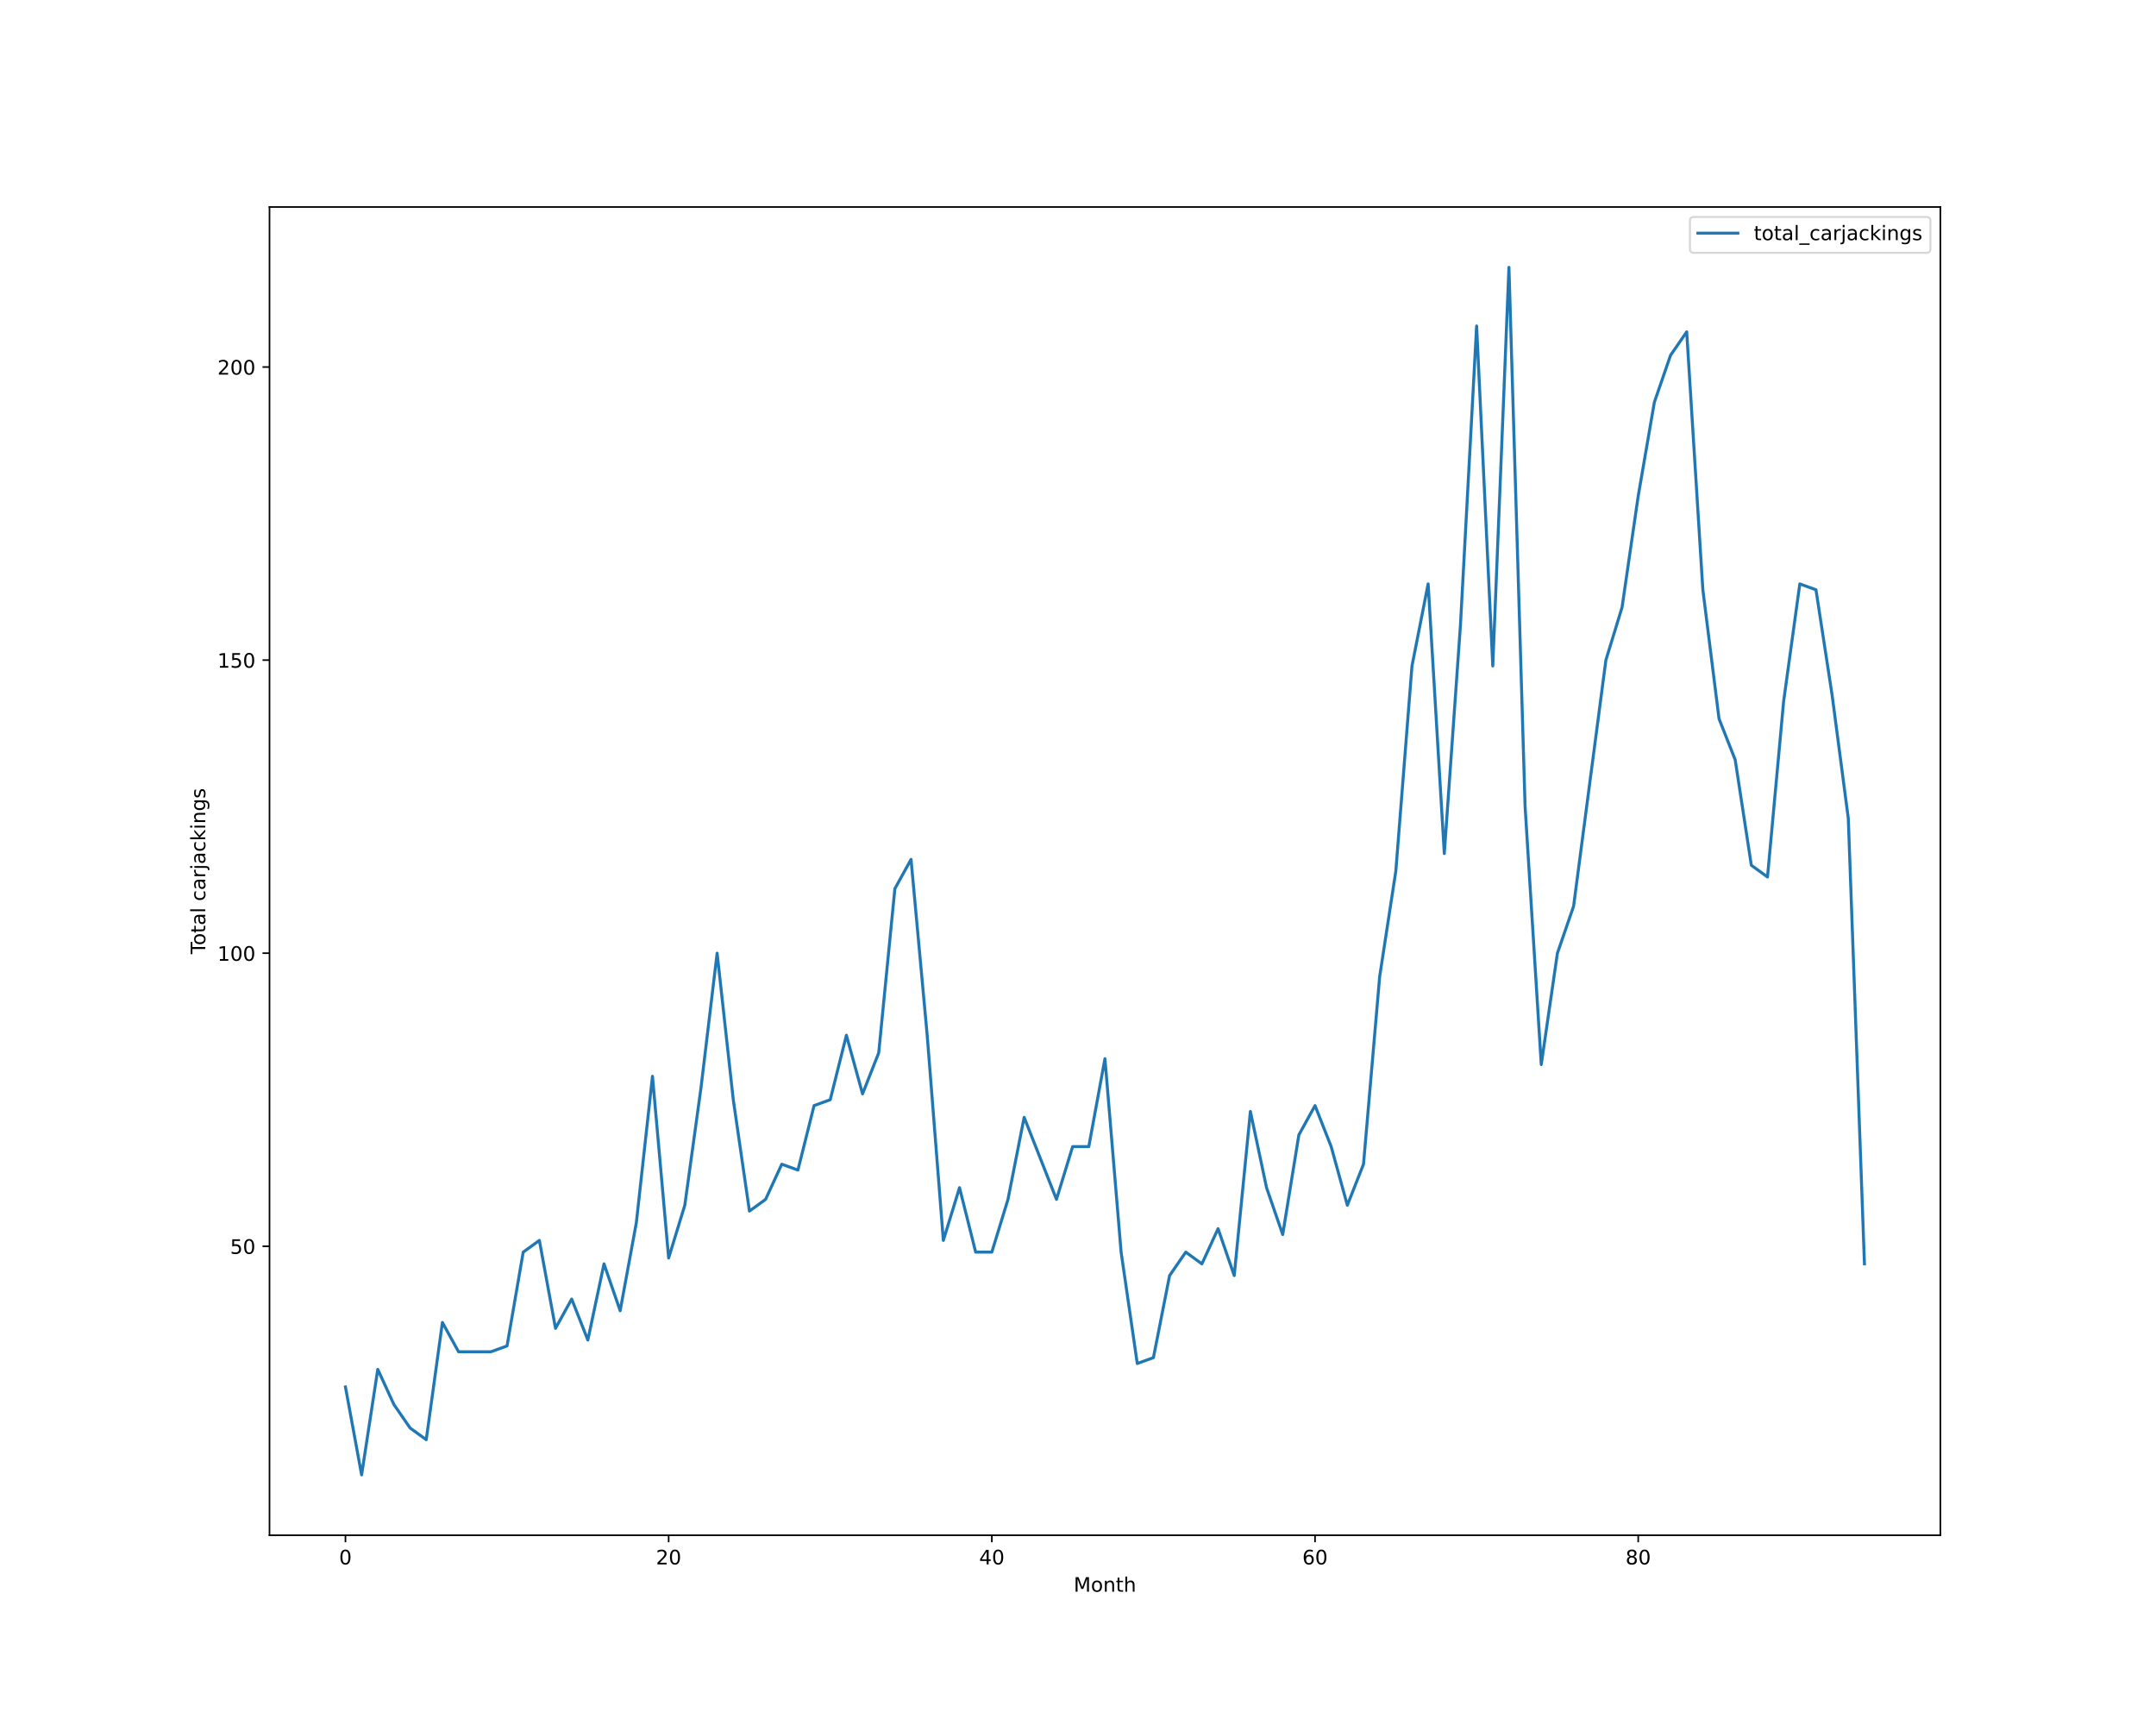
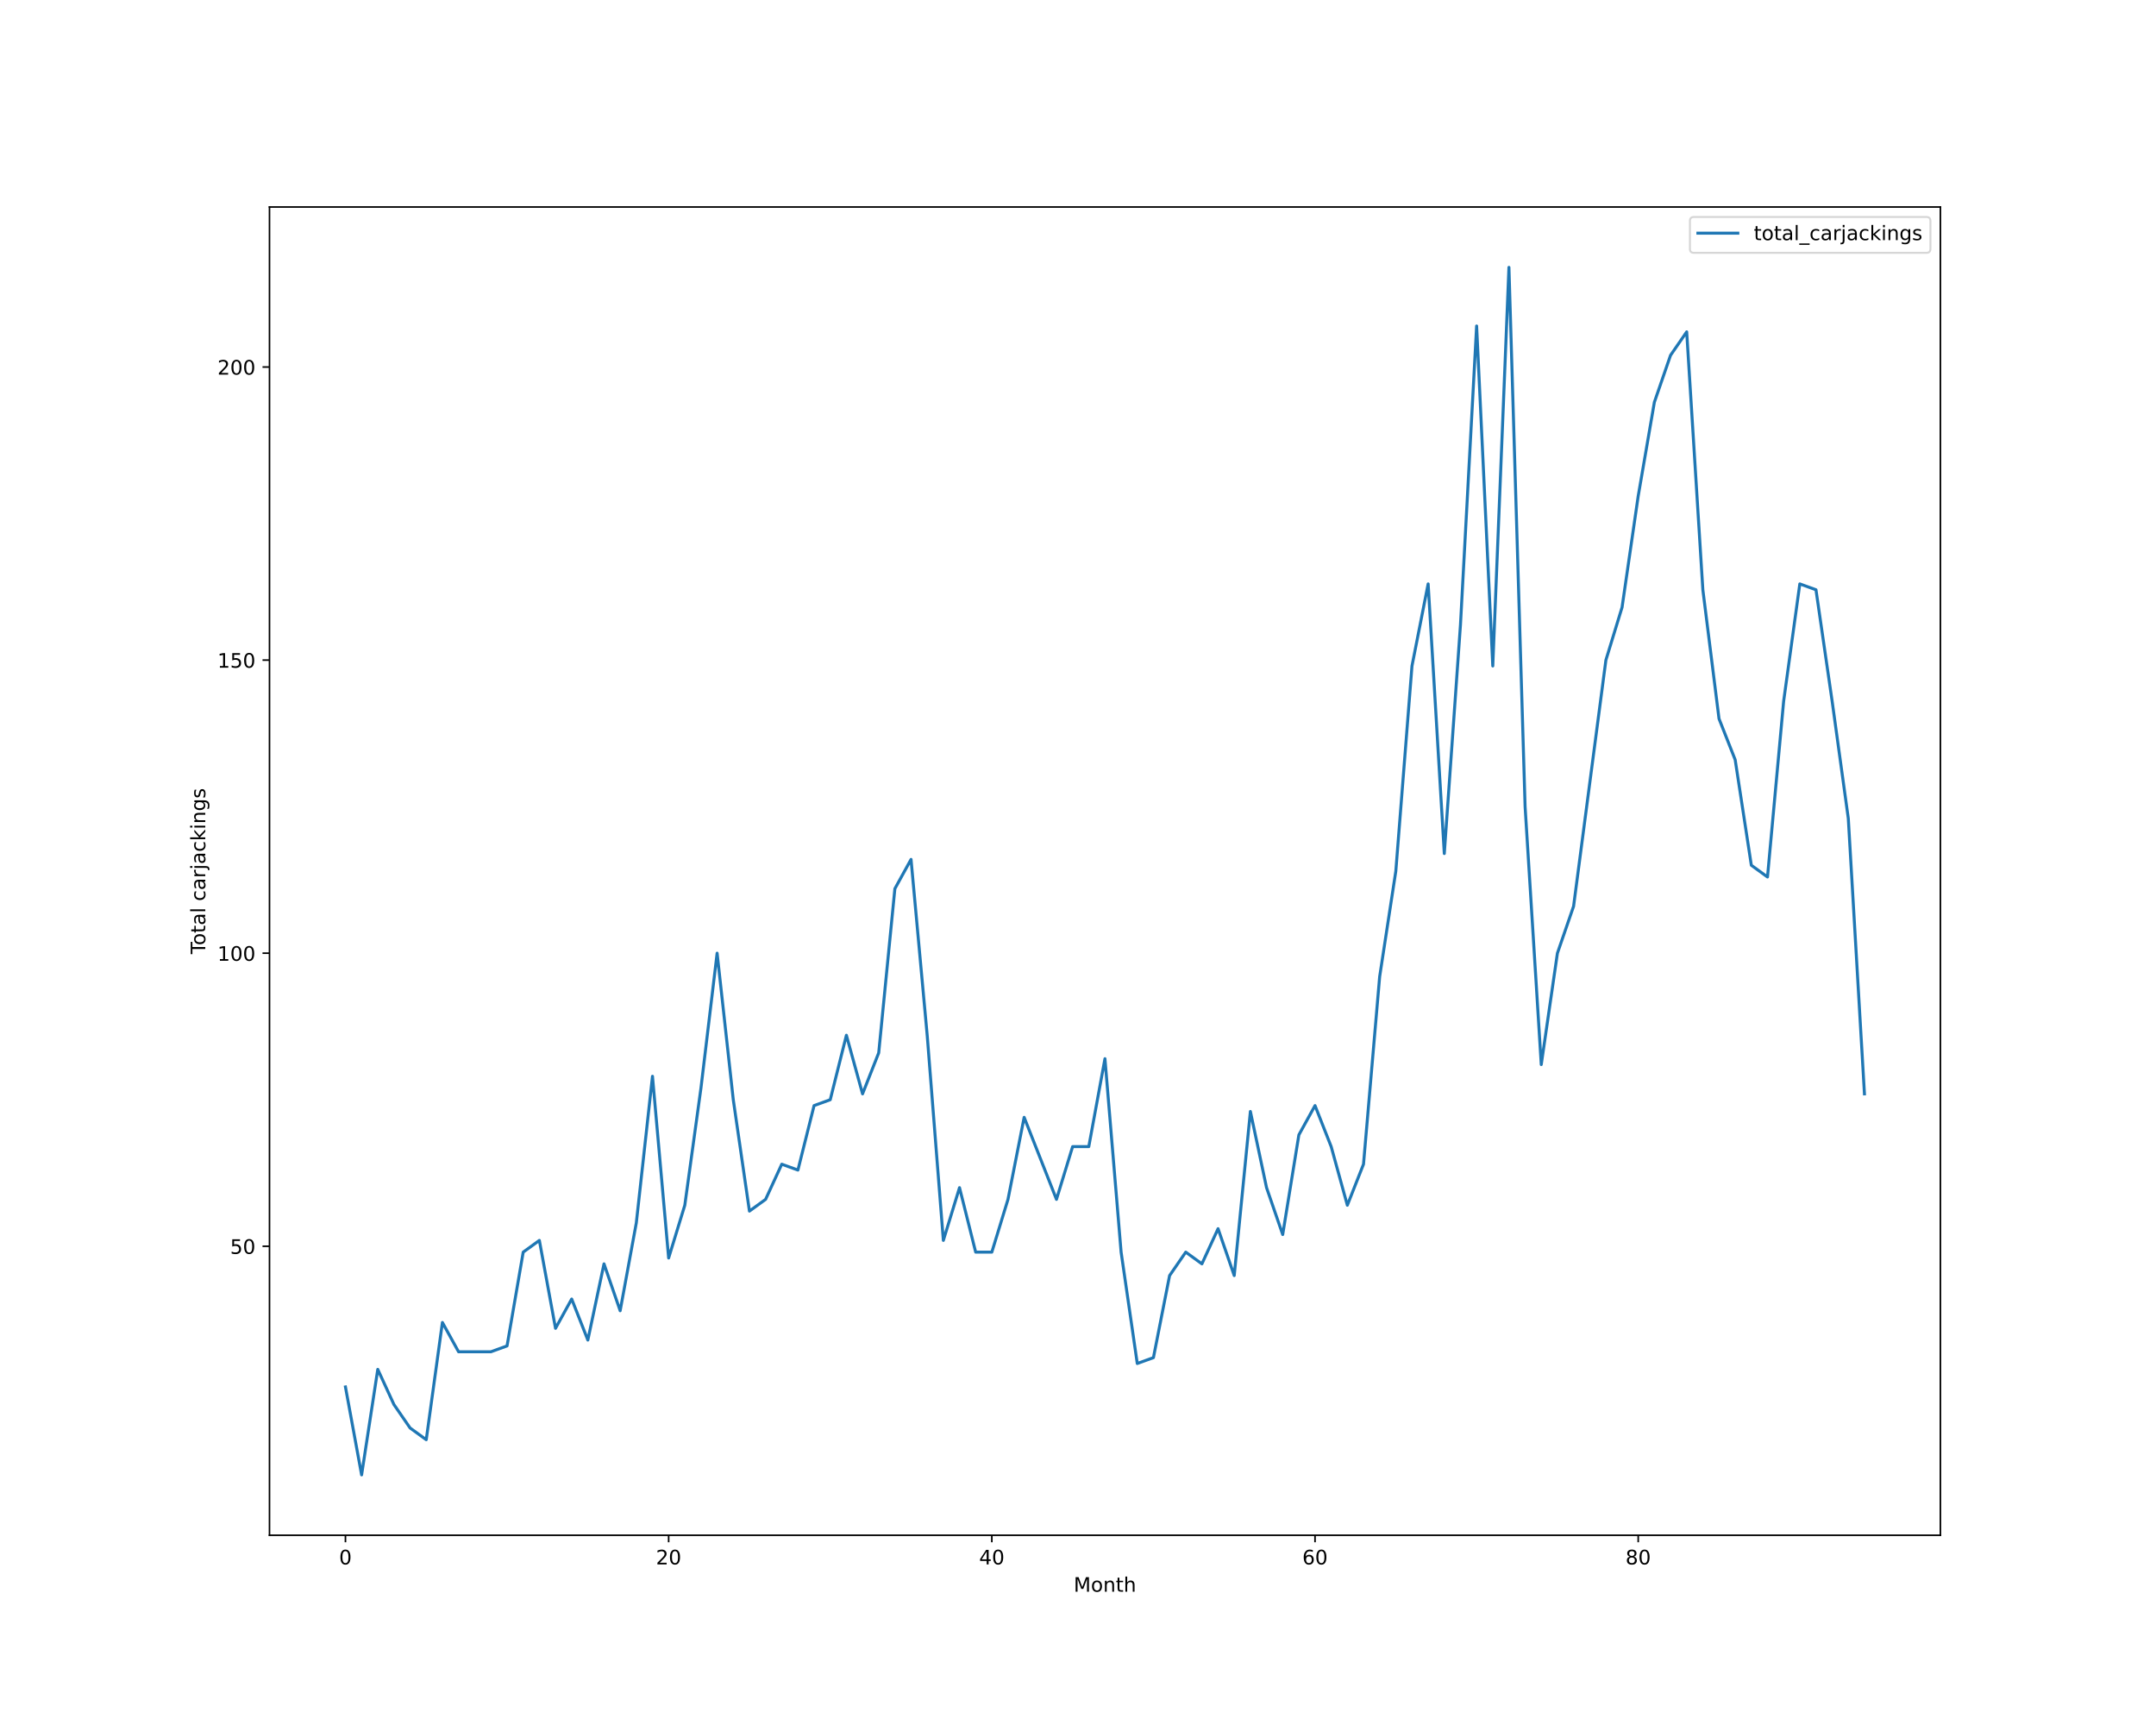
<svg xmlns="http://www.w3.org/2000/svg" xmlns:xlink="http://www.w3.org/1999/xlink" height="864pt" version="1.1" viewBox="0 0 1080 864" width="1080pt">
  <defs>
    <style type="text/css">*{stroke-linecap:butt;stroke-linejoin:round;}</style>
  </defs>
  <g id="figure_1">
    <g id="patch_1">
      <path d="M 0 864  L 1080 864  L 1080 0  L 0 0  z " style="fill:#ffffff;" />
    </g>
    <g id="axes_1">
      <g id="patch_2">
        <path d="M 135 768.96  L 972 768.96  L 972 103.68  L 135 103.68  z " style="fill:#ffffff;" />
      </g>
      <g id="matplotlib.axis_1">
        <g id="xtick_1">
          <g id="line2d_1">
            <defs>
-               <path d="M 0 0  L 0 3.5  " id="m267394091b" style="stroke:#000000;stroke-width:0.8;" />
-             </defs>
-             <g>
-               <use style="stroke:#000000;stroke-width:0.8;" x="173.045" xlink:href="#m267394091b" y="768.96" />
+               <path d="M 0 0  L 0 3.5  " id="m8b12ca66f3" style="stroke:#000000;stroke-width:0.8;" />
+             </defs>
+             <g>
+               <use style="stroke:#000000;stroke-width:0.8;" x="173.045" xlink:href="#m8b12ca66f3" y="768.96" />
            </g>
          </g>
          <g id="text_1">
            <g transform="translate(169.8642 783.5584)scale(0.1 -0.1)">
              <defs>
                <path d="M 2034 4250  Q 1547 4250 1301 3770  Q 1056 3291 1056 2328  Q 1056 1369 1301 889  Q 1547 409 2034 409  Q 2525 409 2770 889  Q 3016 1369 3016 2328  Q 3016 3291 2770 3770  Q 2525 4250 2034 4250  z M 2034 4750  Q 2819 4750 3233 4129  Q 3647 3509 3647 2328  Q 3647 1150 3233 529  Q 2819 -91 2034 -91  Q 1250 -91 836 529  Q 422 1150 422 2328  Q 422 3509 836 4129  Q 1250 4750 2034 4750  z " id="DejaVuSans-30" transform="scale(0.015625)" />
              </defs>
              <use xlink:href="#DejaVuSans-30" />
            </g>
          </g>
        </g>
        <g id="xtick_2">
          <g id="line2d_2">
            <g>
-               <use style="stroke:#000000;stroke-width:0.8;" x="334.941" xlink:href="#m267394091b" y="768.96" />
+               <use style="stroke:#000000;stroke-width:0.8;" x="334.941" xlink:href="#m8b12ca66f3" y="768.96" />
            </g>
          </g>
          <g id="text_2">
            <g transform="translate(328.5785 783.5584)scale(0.1 -0.1)">
              <defs>
                <path d="M 1228 531  L 3431 531  L 3431 0  L 469 0  L 469 531  Q 828 903 1448 1529  Q 2069 2156 2228 2338  Q 2531 2678 2651 2914  Q 2772 3150 2772 3378  Q 2772 3750 2511 3984  Q 2250 4219 1831 4219  Q 1534 4219 1204 4116  Q 875 4013 500 3803  L 500 4441  Q 881 4594 1212 4672  Q 1544 4750 1819 4750  Q 2544 4750 2975 4387  Q 3406 4025 3406 3419  Q 3406 3131 3298 2873  Q 3191 2616 2906 2266  Q 2828 2175 2409 1742  Q 1991 1309 1228 531  z " id="DejaVuSans-32" transform="scale(0.015625)" />
              </defs>
              <use xlink:href="#DejaVuSans-32" />
              <use x="63.623" xlink:href="#DejaVuSans-30" />
            </g>
          </g>
        </g>
        <g id="xtick_3">
          <g id="line2d_3">
            <g>
-               <use style="stroke:#000000;stroke-width:0.8;" x="496.837" xlink:href="#m267394091b" y="768.96" />
+               <use style="stroke:#000000;stroke-width:0.8;" x="496.837" xlink:href="#m8b12ca66f3" y="768.96" />
            </g>
          </g>
          <g id="text_3">
            <g transform="translate(490.4741 783.5584)scale(0.1 -0.1)">
              <defs>
                <path d="M 2419 4116  L 825 1625  L 2419 1625  L 2419 4116  z M 2253 4666  L 3047 4666  L 3047 1625  L 3713 1625  L 3713 1100  L 3047 1100  L 3047 0  L 2419 0  L 2419 1100  L 313 1100  L 313 1709  L 2253 4666  z " id="DejaVuSans-34" transform="scale(0.015625)" />
              </defs>
              <use xlink:href="#DejaVuSans-34" />
              <use x="63.623" xlink:href="#DejaVuSans-30" />
            </g>
          </g>
        </g>
        <g id="xtick_4">
          <g id="line2d_4">
            <g>
-               <use style="stroke:#000000;stroke-width:0.8;" x="658.732" xlink:href="#m267394091b" y="768.96" />
+               <use style="stroke:#000000;stroke-width:0.8;" x="658.732" xlink:href="#m8b12ca66f3" y="768.96" />
            </g>
          </g>
          <g id="text_4">
            <g transform="translate(652.3696 783.5584)scale(0.1 -0.1)">
              <defs>
                <path d="M 2113 2584  Q 1688 2584 1439 2293  Q 1191 2003 1191 1497  Q 1191 994 1439 701  Q 1688 409 2113 409  Q 2538 409 2786 701  Q 3034 994 3034 1497  Q 3034 2003 2786 2293  Q 2538 2584 2113 2584  z M 3366 4563  L 3366 3988  Q 3128 4100 2886 4159  Q 2644 4219 2406 4219  Q 1781 4219 1451 3797  Q 1122 3375 1075 2522  Q 1259 2794 1537 2939  Q 1816 3084 2150 3084  Q 2853 3084 3261 2657  Q 3669 2231 3669 1497  Q 3669 778 3244 343  Q 2819 -91 2113 -91  Q 1303 -91 875 529  Q 447 1150 447 2328  Q 447 3434 972 4092  Q 1497 4750 2381 4750  Q 2619 4750 2861 4703  Q 3103 4656 3366 4563  z " id="DejaVuSans-36" transform="scale(0.015625)" />
              </defs>
              <use xlink:href="#DejaVuSans-36" />
              <use x="63.623" xlink:href="#DejaVuSans-30" />
            </g>
          </g>
        </g>
        <g id="xtick_5">
          <g id="line2d_5">
            <g>
-               <use style="stroke:#000000;stroke-width:0.8;" x="820.628" xlink:href="#m267394091b" y="768.96" />
+               <use style="stroke:#000000;stroke-width:0.8;" x="820.628" xlink:href="#m8b12ca66f3" y="768.96" />
            </g>
          </g>
          <g id="text_5">
            <g transform="translate(814.2652 783.5584)scale(0.1 -0.1)">
              <defs>
                <path d="M 2034 2216  Q 1584 2216 1326 1975  Q 1069 1734 1069 1313  Q 1069 891 1326 650  Q 1584 409 2034 409  Q 2484 409 2743 651  Q 3003 894 3003 1313  Q 3003 1734 2745 1975  Q 2488 2216 2034 2216  z M 1403 2484  Q 997 2584 770 2862  Q 544 3141 544 3541  Q 544 4100 942 4425  Q 1341 4750 2034 4750  Q 2731 4750 3128 4425  Q 3525 4100 3525 3541  Q 3525 3141 3298 2862  Q 3072 2584 2669 2484  Q 3125 2378 3379 2068  Q 3634 1759 3634 1313  Q 3634 634 3220 271  Q 2806 -91 2034 -91  Q 1263 -91 848 271  Q 434 634 434 1313  Q 434 1759 690 2068  Q 947 2378 1403 2484  z M 1172 3481  Q 1172 3119 1398 2916  Q 1625 2713 2034 2713  Q 2441 2713 2670 2916  Q 2900 3119 2900 3481  Q 2900 3844 2670 4047  Q 2441 4250 2034 4250  Q 1625 4250 1398 4047  Q 1172 3844 1172 3481  z " id="DejaVuSans-38" transform="scale(0.015625)" />
              </defs>
              <use xlink:href="#DejaVuSans-38" />
              <use x="63.623" xlink:href="#DejaVuSans-30" />
            </g>
          </g>
        </g>
        <g id="text_6">
          <g transform="translate(537.8289 797.2366)scale(0.1 -0.1)">
            <defs>
              <path d="M 628 4666  L 1569 4666  L 2759 1491  L 3956 4666  L 4897 4666  L 4897 0  L 4281 0  L 4281 4097  L 3078 897  L 2444 897  L 1241 4097  L 1241 0  L 628 0  L 628 4666  z " id="DejaVuSans-4d" transform="scale(0.015625)" />
              <path d="M 1959 3097  Q 1497 3097 1228 2736  Q 959 2375 959 1747  Q 959 1119 1226 758  Q 1494 397 1959 397  Q 2419 397 2687 759  Q 2956 1122 2956 1747  Q 2956 2369 2687 2733  Q 2419 3097 1959 3097  z M 1959 3584  Q 2709 3584 3137 3096  Q 3566 2609 3566 1747  Q 3566 888 3137 398  Q 2709 -91 1959 -91  Q 1206 -91 779 398  Q 353 888 353 1747  Q 353 2609 779 3096  Q 1206 3584 1959 3584  z " id="DejaVuSans-6f" transform="scale(0.015625)" />
              <path d="M 3513 2113  L 3513 0  L 2938 0  L 2938 2094  Q 2938 2591 2744 2837  Q 2550 3084 2163 3084  Q 1697 3084 1428 2787  Q 1159 2491 1159 1978  L 1159 0  L 581 0  L 581 3500  L 1159 3500  L 1159 2956  Q 1366 3272 1645 3428  Q 1925 3584 2291 3584  Q 2894 3584 3203 3211  Q 3513 2838 3513 2113  z " id="DejaVuSans-6e" transform="scale(0.015625)" />
              <path d="M 1172 4494  L 1172 3500  L 2356 3500  L 2356 3053  L 1172 3053  L 1172 1153  Q 1172 725 1289 603  Q 1406 481 1766 481  L 2356 481  L 2356 0  L 1766 0  Q 1100 0 847 248  Q 594 497 594 1153  L 594 3053  L 172 3053  L 172 3500  L 594 3500  L 594 4494  L 1172 4494  z " id="DejaVuSans-74" transform="scale(0.015625)" />
              <path d="M 3513 2113  L 3513 0  L 2938 0  L 2938 2094  Q 2938 2591 2744 2837  Q 2550 3084 2163 3084  Q 1697 3084 1428 2787  Q 1159 2491 1159 1978  L 1159 0  L 581 0  L 581 4863  L 1159 4863  L 1159 2956  Q 1366 3272 1645 3428  Q 1925 3584 2291 3584  Q 2894 3584 3203 3211  Q 3513 2838 3513 2113  z " id="DejaVuSans-68" transform="scale(0.015625)" />
            </defs>
            <use xlink:href="#DejaVuSans-4d" />
            <use x="86.279" xlink:href="#DejaVuSans-6f" />
            <use x="147.461" xlink:href="#DejaVuSans-6e" />
            <use x="210.84" xlink:href="#DejaVuSans-74" />
            <use x="250.049" xlink:href="#DejaVuSans-68" />
          </g>
        </g>
      </g>
      <g id="matplotlib.axis_2">
        <g id="ytick_1">
          <g id="line2d_6">
            <defs>
-               <path d="M 0 0  L -3.5 0  " id="m0c15907ab1" style="stroke:#000000;stroke-width:0.8;" />
-             </defs>
-             <g>
-               <use style="stroke:#000000;stroke-width:0.8;" x="135" xlink:href="#m0c15907ab1" y="624.219" />
+               <path d="M 0 0  L -3.5 0  " id="m792f80eea8" style="stroke:#000000;stroke-width:0.8;" />
+             </defs>
+             <g>
+               <use style="stroke:#000000;stroke-width:0.8;" x="135" xlink:href="#m792f80eea8" y="624.219" />
            </g>
          </g>
          <g id="text_7">
            <g transform="translate(115.275 628.0182)scale(0.1 -0.1)">
              <defs>
                <path d="M 691 4666  L 3169 4666  L 3169 4134  L 1269 4134  L 1269 2991  Q 1406 3038 1543 3061  Q 1681 3084 1819 3084  Q 2600 3084 3056 2656  Q 3513 2228 3513 1497  Q 3513 744 3044 326  Q 2575 -91 1722 -91  Q 1428 -91 1123 -41  Q 819 9 494 109  L 494 744  Q 775 591 1075 516  Q 1375 441 1709 441  Q 2250 441 2565 725  Q 2881 1009 2881 1497  Q 2881 1984 2565 2268  Q 2250 2553 1709 2553  Q 1456 2553 1204 2497  Q 953 2441 691 2322  L 691 4666  z " id="DejaVuSans-35" transform="scale(0.015625)" />
              </defs>
              <use xlink:href="#DejaVuSans-35" />
              <use x="63.623" xlink:href="#DejaVuSans-30" />
            </g>
          </g>
        </g>
        <g id="ytick_2">
          <g id="line2d_7">
            <g>
-               <use style="stroke:#000000;stroke-width:0.8;" x="135" xlink:href="#m0c15907ab1" y="477.423" />
+               <use style="stroke:#000000;stroke-width:0.8;" x="135" xlink:href="#m792f80eea8" y="477.423" />
            </g>
          </g>
          <g id="text_8">
            <g transform="translate(108.9125 481.2221)scale(0.1 -0.1)">
              <defs>
                <path d="M 794 531  L 1825 531  L 1825 4091  L 703 3866  L 703 4441  L 1819 4666  L 2450 4666  L 2450 531  L 3481 531  L 3481 0  L 794 0  L 794 531  z " id="DejaVuSans-31" transform="scale(0.015625)" />
              </defs>
              <use xlink:href="#DejaVuSans-31" />
              <use x="63.623" xlink:href="#DejaVuSans-30" />
              <use x="127.246" xlink:href="#DejaVuSans-30" />
            </g>
          </g>
        </g>
        <g id="ytick_3">
          <g id="line2d_8">
            <g>
-               <use style="stroke:#000000;stroke-width:0.8;" x="135" xlink:href="#m0c15907ab1" y="330.627" />
+               <use style="stroke:#000000;stroke-width:0.8;" x="135" xlink:href="#m792f80eea8" y="330.627" />
            </g>
          </g>
          <g id="text_9">
            <g transform="translate(108.9125 334.426)scale(0.1 -0.1)">
              <use xlink:href="#DejaVuSans-31" />
              <use x="63.623" xlink:href="#DejaVuSans-35" />
              <use x="127.246" xlink:href="#DejaVuSans-30" />
            </g>
          </g>
        </g>
        <g id="ytick_4">
          <g id="line2d_9">
            <g>
-               <use style="stroke:#000000;stroke-width:0.8;" x="135" xlink:href="#m0c15907ab1" y="183.831" />
+               <use style="stroke:#000000;stroke-width:0.8;" x="135" xlink:href="#m792f80eea8" y="183.831" />
            </g>
          </g>
          <g id="text_10">
            <g transform="translate(108.9125 187.6299)scale(0.1 -0.1)">
              <use xlink:href="#DejaVuSans-32" />
              <use x="63.623" xlink:href="#DejaVuSans-30" />
              <use x="127.246" xlink:href="#DejaVuSans-30" />
            </g>
          </g>
        </g>
        <g id="text_11">
          <g transform="translate(102.8328 477.8888)rotate(-90)scale(0.1 -0.1)">
            <defs>
              <path d="M -19 4666  L 3928 4666  L 3928 4134  L 2272 4134  L 2272 0  L 1638 0  L 1638 4134  L -19 4134  L -19 4666  z " id="DejaVuSans-54" transform="scale(0.015625)" />
              <path d="M 2194 1759  Q 1497 1759 1228 1600  Q 959 1441 959 1056  Q 959 750 1161 570  Q 1363 391 1709 391  Q 2188 391 2477 730  Q 2766 1069 2766 1631  L 2766 1759  L 2194 1759  z M 3341 1997  L 3341 0  L 2766 0  L 2766 531  Q 2569 213 2275 61  Q 1981 -91 1556 -91  Q 1019 -91 701 211  Q 384 513 384 1019  Q 384 1609 779 1909  Q 1175 2209 1959 2209  L 2766 2209  L 2766 2266  Q 2766 2663 2505 2880  Q 2244 3097 1772 3097  Q 1472 3097 1187 3025  Q 903 2953 641 2809  L 641 3341  Q 956 3463 1253 3523  Q 1550 3584 1831 3584  Q 2591 3584 2966 3190  Q 3341 2797 3341 1997  z " id="DejaVuSans-61" transform="scale(0.015625)" />
              <path d="M 603 4863  L 1178 4863  L 1178 0  L 603 0  L 603 4863  z " id="DejaVuSans-6c" transform="scale(0.015625)" />
              <path id="DejaVuSans-20" transform="scale(0.015625)" />
              <path d="M 3122 3366  L 3122 2828  Q 2878 2963 2633 3030  Q 2388 3097 2138 3097  Q 1578 3097 1268 2742  Q 959 2388 959 1747  Q 959 1106 1268 751  Q 1578 397 2138 397  Q 2388 397 2633 464  Q 2878 531 3122 666  L 3122 134  Q 2881 22 2623 -34  Q 2366 -91 2075 -91  Q 1284 -91 818 406  Q 353 903 353 1747  Q 353 2603 823 3093  Q 1294 3584 2113 3584  Q 2378 3584 2631 3529  Q 2884 3475 3122 3366  z " id="DejaVuSans-63" transform="scale(0.015625)" />
              <path d="M 2631 2963  Q 2534 3019 2420 3045  Q 2306 3072 2169 3072  Q 1681 3072 1420 2755  Q 1159 2438 1159 1844  L 1159 0  L 581 0  L 581 3500  L 1159 3500  L 1159 2956  Q 1341 3275 1631 3429  Q 1922 3584 2338 3584  Q 2397 3584 2469 3576  Q 2541 3569 2628 3553  L 2631 2963  z " id="DejaVuSans-72" transform="scale(0.015625)" />
              <path d="M 603 3500  L 1178 3500  L 1178 -63  Q 1178 -731 923 -1031  Q 669 -1331 103 -1331  L -116 -1331  L -116 -844  L 38 -844  Q 366 -844 484 -692  Q 603 -541 603 -63  L 603 3500  z M 603 4863  L 1178 4863  L 1178 4134  L 603 4134  L 603 4863  z " id="DejaVuSans-6a" transform="scale(0.015625)" />
              <path d="M 581 4863  L 1159 4863  L 1159 1991  L 2875 3500  L 3609 3500  L 1753 1863  L 3688 0  L 2938 0  L 1159 1709  L 1159 0  L 581 0  L 581 4863  z " id="DejaVuSans-6b" transform="scale(0.015625)" />
              <path d="M 603 3500  L 1178 3500  L 1178 0  L 603 0  L 603 3500  z M 603 4863  L 1178 4863  L 1178 4134  L 603 4134  L 603 4863  z " id="DejaVuSans-69" transform="scale(0.015625)" />
              <path d="M 2906 1791  Q 2906 2416 2648 2759  Q 2391 3103 1925 3103  Q 1463 3103 1205 2759  Q 947 2416 947 1791  Q 947 1169 1205 825  Q 1463 481 1925 481  Q 2391 481 2648 825  Q 2906 1169 2906 1791  z M 3481 434  Q 3481 -459 3084 -895  Q 2688 -1331 1869 -1331  Q 1566 -1331 1297 -1286  Q 1028 -1241 775 -1147  L 775 -588  Q 1028 -725 1275 -790  Q 1522 -856 1778 -856  Q 2344 -856 2625 -561  Q 2906 -266 2906 331  L 2906 616  Q 2728 306 2450 153  Q 2172 0 1784 0  Q 1141 0 747 490  Q 353 981 353 1791  Q 353 2603 747 3093  Q 1141 3584 1784 3584  Q 2172 3584 2450 3431  Q 2728 3278 2906 2969  L 2906 3500  L 3481 3500  L 3481 434  z " id="DejaVuSans-67" transform="scale(0.015625)" />
              <path d="M 2834 3397  L 2834 2853  Q 2591 2978 2328 3040  Q 2066 3103 1784 3103  Q 1356 3103 1142 2972  Q 928 2841 928 2578  Q 928 2378 1081 2264  Q 1234 2150 1697 2047  L 1894 2003  Q 2506 1872 2764 1633  Q 3022 1394 3022 966  Q 3022 478 2636 193  Q 2250 -91 1575 -91  Q 1294 -91 989 -36  Q 684 19 347 128  L 347 722  Q 666 556 975 473  Q 1284 391 1588 391  Q 1994 391 2212 530  Q 2431 669 2431 922  Q 2431 1156 2273 1281  Q 2116 1406 1581 1522  L 1381 1569  Q 847 1681 609 1914  Q 372 2147 372 2553  Q 372 3047 722 3315  Q 1072 3584 1716 3584  Q 2034 3584 2315 3537  Q 2597 3491 2834 3397  z " id="DejaVuSans-73" transform="scale(0.015625)" />
            </defs>
            <use xlink:href="#DejaVuSans-54" />
            <use x="44.084" xlink:href="#DejaVuSans-6f" />
            <use x="105.266" xlink:href="#DejaVuSans-74" />
            <use x="144.475" xlink:href="#DejaVuSans-61" />
            <use x="205.754" xlink:href="#DejaVuSans-6c" />
            <use x="233.537" xlink:href="#DejaVuSans-20" />
            <use x="265.324" xlink:href="#DejaVuSans-63" />
            <use x="320.305" xlink:href="#DejaVuSans-61" />
            <use x="381.584" xlink:href="#DejaVuSans-72" />
            <use x="422.697" xlink:href="#DejaVuSans-6a" />
            <use x="450.48" xlink:href="#DejaVuSans-61" />
            <use x="511.76" xlink:href="#DejaVuSans-63" />
            <use x="566.74" xlink:href="#DejaVuSans-6b" />
            <use x="624.65" xlink:href="#DejaVuSans-69" />
            <use x="652.434" xlink:href="#DejaVuSans-6e" />
            <use x="715.812" xlink:href="#DejaVuSans-67" />
            <use x="779.289" xlink:href="#DejaVuSans-73" />
          </g>
        </g>
      </g>
      <g id="line2d_10">
-         <path clip-path="url(#p851d42092c)" d="M 173.045 694.681  L 181.14 738.72  L 189.235 685.873  L 197.33 703.489  L 205.425 715.233  L 213.519 721.104  L 221.614 662.386  L 229.709 677.066  L 237.804 677.066  L 245.898 677.066  L 253.993 674.13  L 262.088 627.155  L 270.183 621.283  L 278.278 665.322  L 286.372 650.642  L 294.467 671.194  L 302.562 633.027  L 310.657 656.514  L 318.751 612.475  L 326.846 539.077  L 334.941 630.091  L 343.036 603.668  L 351.131 544.949  L 359.225 477.423  L 367.32 550.821  L 375.415 606.603  L 383.51 600.732  L 391.604 583.116  L 399.699 586.052  L 407.794 553.757  L 415.889 550.821  L 423.984 518.526  L 432.078 547.885  L 440.173 527.334  L 448.268 445.128  L 456.363 430.448  L 464.457 518.526  L 472.552 621.283  L 480.647 594.86  L 488.742 627.155  L 496.837 627.155  L 504.931 600.732  L 513.026 559.629  L 521.121 580.18  L 529.216 600.732  L 537.31 574.308  L 545.405 574.308  L 553.5 530.27  L 561.595 627.155  L 569.69 682.937  L 577.784 680.002  L 585.879 638.899  L 593.974 627.155  L 602.069 633.027  L 610.163 615.411  L 618.258 638.899  L 626.353 556.693  L 634.448 594.86  L 642.543 618.347  L 650.637 568.437  L 658.732 553.757  L 666.827 574.308  L 674.922 603.668  L 683.016 583.116  L 691.111 489.167  L 699.206 436.32  L 707.301 333.563  L 715.396 292.46  L 723.49 427.512  L 731.585 313.011  L 739.68 163.279  L 747.775 333.563  L 755.869 133.92  L 763.964 404.025  L 772.059 533.205  L 780.154 477.423  L 788.249 453.936  L 796.343 392.281  L 804.438 330.627  L 812.533 304.203  L 820.628 248.421  L 828.722 201.446  L 836.817 177.959  L 844.912 166.215  L 853.007 295.396  L 861.102 359.986  L 869.196 380.537  L 877.291 433.384  L 885.386 439.256  L 893.481 351.178  L 901.575 292.46  L 909.67 295.396  L 917.765 348.242  L 925.86 409.897  L 933.955 633.027  " style="fill:none;stroke:#1f77b4;stroke-linecap:square;stroke-width:1.5;" />
+         <path clip-path="url(#pa033a0e3a6)" d="M 173.045 694.681  L 181.14 738.72  L 189.235 685.873  L 197.33 703.489  L 205.425 715.233  L 213.519 721.104  L 221.614 662.386  L 229.709 677.066  L 237.804 677.066  L 245.898 677.066  L 253.993 674.13  L 262.088 627.155  L 270.183 621.283  L 278.278 665.322  L 286.372 650.642  L 294.467 671.194  L 302.562 633.027  L 310.657 656.514  L 318.751 612.475  L 326.846 539.077  L 334.941 630.091  L 343.036 603.668  L 351.131 544.949  L 359.225 477.423  L 367.32 550.821  L 375.415 606.603  L 383.51 600.732  L 391.604 583.116  L 399.699 586.052  L 407.794 553.757  L 415.889 550.821  L 423.984 518.526  L 432.078 547.885  L 440.173 527.334  L 448.268 445.128  L 456.363 430.448  L 464.457 518.526  L 472.552 621.283  L 480.647 594.86  L 488.742 627.155  L 496.837 627.155  L 504.931 600.732  L 513.026 559.629  L 521.121 580.18  L 529.216 600.732  L 537.31 574.308  L 545.405 574.308  L 553.5 530.27  L 561.595 627.155  L 569.69 682.937  L 577.784 680.002  L 585.879 638.899  L 593.974 627.155  L 602.069 633.027  L 610.163 615.411  L 618.258 638.899  L 626.353 556.693  L 634.448 594.86  L 642.543 618.347  L 650.637 568.437  L 658.732 553.757  L 666.827 574.308  L 674.922 603.668  L 683.016 583.116  L 691.111 489.167  L 699.206 436.32  L 707.301 333.563  L 715.396 292.46  L 723.49 427.512  L 731.585 313.011  L 739.68 163.279  L 747.775 333.563  L 755.869 133.92  L 763.964 404.025  L 772.059 533.205  L 780.154 477.423  L 788.249 453.936  L 796.343 392.281  L 804.438 330.627  L 812.533 304.203  L 820.628 248.421  L 828.722 201.446  L 836.817 177.959  L 844.912 166.215  L 853.007 295.396  L 861.102 359.986  L 869.196 380.537  L 877.291 433.384  L 885.386 439.256  L 893.481 351.178  L 901.575 292.46  L 909.67 295.396  L 917.765 351.178  L 925.86 409.897  L 933.955 547.885  " style="fill:none;stroke:#1f77b4;stroke-linecap:square;stroke-width:1.5;" />
      </g>
      <g id="patch_3">
        <path d="M 135 768.96  L 135 103.68  " style="fill:none;stroke:#000000;stroke-linecap:square;stroke-linejoin:miter;stroke-width:0.8;" />
      </g>
      <g id="patch_4">
        <path d="M 972 768.96  L 972 103.68  " style="fill:none;stroke:#000000;stroke-linecap:square;stroke-linejoin:miter;stroke-width:0.8;" />
      </g>
      <g id="patch_5">
        <path d="M 135 768.96  L 972 768.96  " style="fill:none;stroke:#000000;stroke-linecap:square;stroke-linejoin:miter;stroke-width:0.8;" />
      </g>
      <g id="patch_6">
        <path d="M 135 103.68  L 972 103.68  " style="fill:none;stroke:#000000;stroke-linecap:square;stroke-linejoin:miter;stroke-width:0.8;" />
      </g>
      <g id="legend_1">
        <g id="patch_7">
          <path d="M 848.528 126.636  L 965 126.636  Q 967 126.636 967 124.636  L 967 110.68  Q 967 108.68 965 108.68  L 848.528 108.68  Q 846.528 108.68 846.528 110.68  L 846.528 124.636  Q 846.528 126.636 848.528 126.636  z " style="fill:#ffffff;opacity:0.8;stroke:#cccccc;stroke-linejoin:miter;" />
        </g>
        <g id="line2d_11">
          <path d="M 850.528 116.778  L 870.528 116.778  " style="fill:none;stroke:#1f77b4;stroke-linecap:square;stroke-width:1.5;" />
        </g>
        <g id="line2d_12" />
        <g id="text_12">
          <g transform="translate(878.5281 120.2784)scale(0.1 -0.1)">
            <defs>
              <path d="M 3263 -1063  L 3263 -1509  L -63 -1509  L -63 -1063  L 3263 -1063  z " id="DejaVuSans-5f" transform="scale(0.015625)" />
            </defs>
            <use xlink:href="#DejaVuSans-74" />
            <use x="39.209" xlink:href="#DejaVuSans-6f" />
            <use x="100.391" xlink:href="#DejaVuSans-74" />
            <use x="139.6" xlink:href="#DejaVuSans-61" />
            <use x="200.879" xlink:href="#DejaVuSans-6c" />
            <use x="228.662" xlink:href="#DejaVuSans-5f" />
            <use x="278.662" xlink:href="#DejaVuSans-63" />
            <use x="333.643" xlink:href="#DejaVuSans-61" />
            <use x="394.922" xlink:href="#DejaVuSans-72" />
            <use x="436.035" xlink:href="#DejaVuSans-6a" />
            <use x="463.818" xlink:href="#DejaVuSans-61" />
            <use x="525.098" xlink:href="#DejaVuSans-63" />
            <use x="580.078" xlink:href="#DejaVuSans-6b" />
            <use x="637.988" xlink:href="#DejaVuSans-69" />
            <use x="665.771" xlink:href="#DejaVuSans-6e" />
            <use x="729.15" xlink:href="#DejaVuSans-67" />
            <use x="792.627" xlink:href="#DejaVuSans-73" />
          </g>
        </g>
      </g>
    </g>
  </g>
  <defs>
-     <clipPath id="p851d42092c">
+     <clipPath id="pa033a0e3a6">
      <rect height="665.28" width="837" x="135" y="103.68" />
    </clipPath>
  </defs>
</svg>
